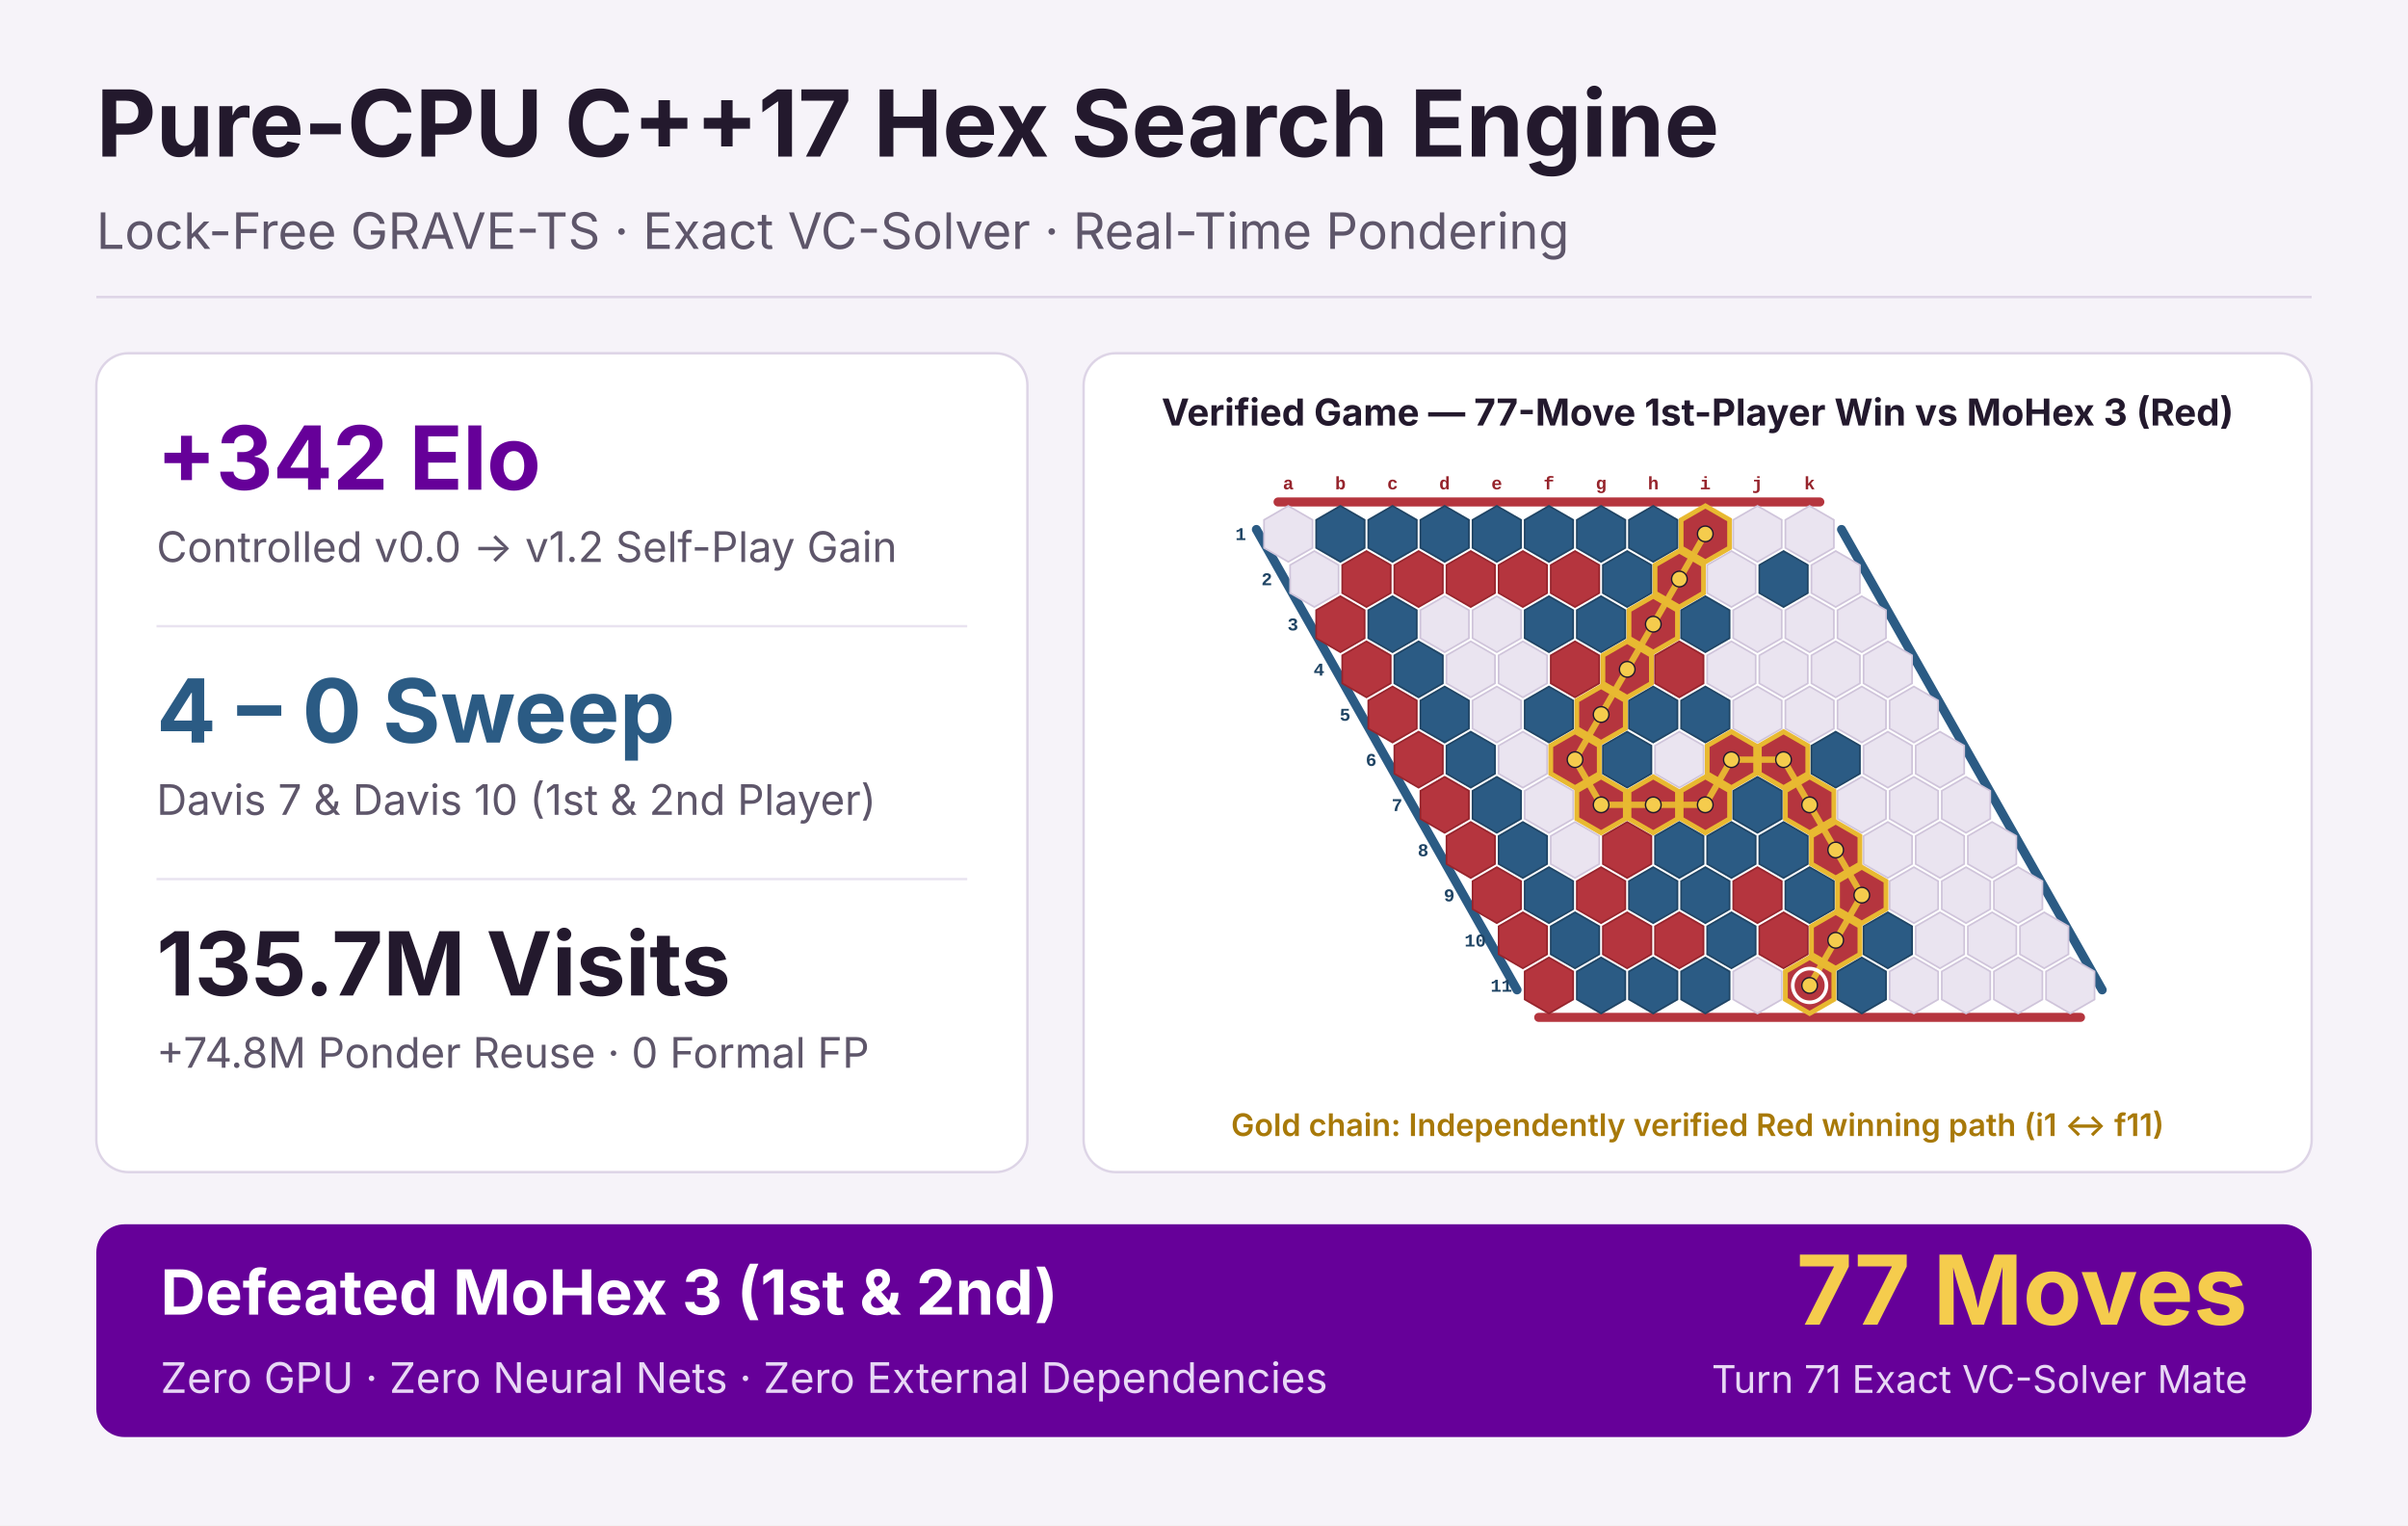
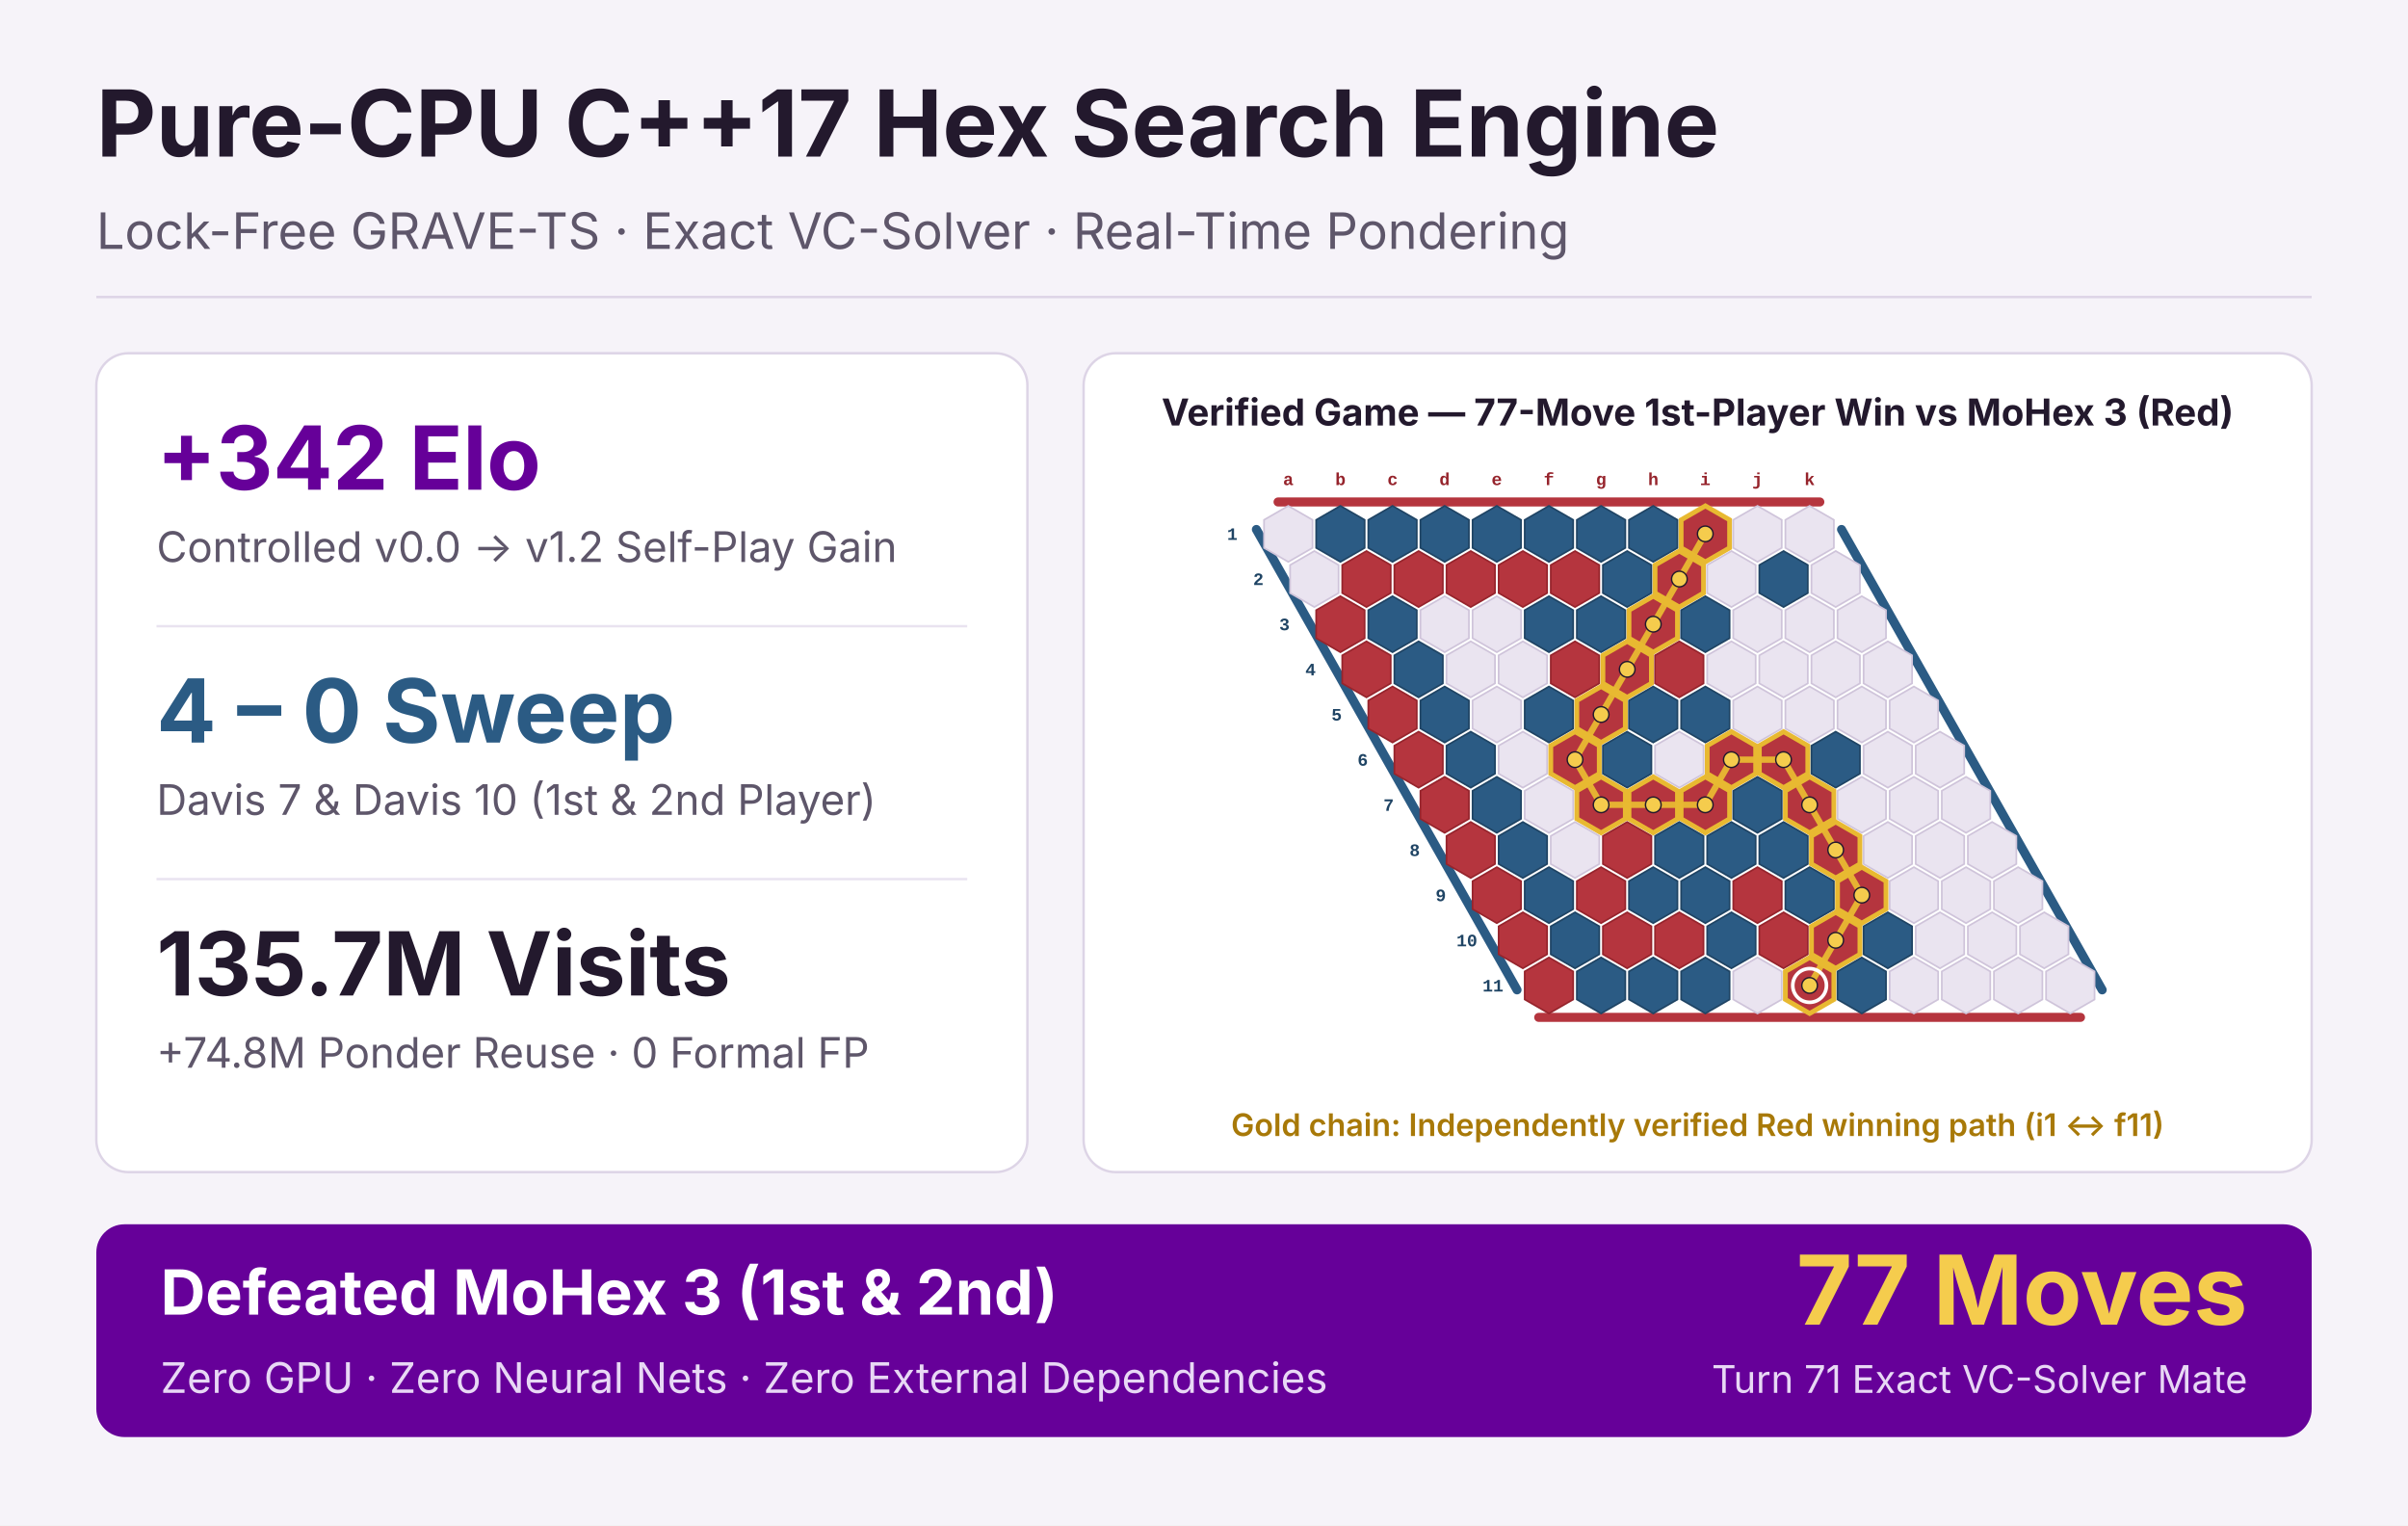
<svg xmlns="http://www.w3.org/2000/svg" viewBox="0 0 1200 760" width="1200" height="760" role="img" aria-labelledby="title desc">
  <style>text{font-family:Inter, 'Segoe UI', -apple-system, BlinkMacSystemFont, Helvetica, Arial, sans-serif;font-variant-numeric:tabular-nums}.mono{font-family:'JetBrains Mono', Consolas, 'Courier New', monospace}</style>
  <rect width="1200" height="760" fill="#F6F3F9" />
  <text x="48" y="78" fill="#23192D" font-size="46" font-weight="750">Pure-CPU C++17 Hex Search Engine</text>
  <text x="48" y="124" fill="#5E566A" font-size="25" font-weight="400">Lock-Free GRAVE-TS · Exact VC-Solver · Real-Time Pondering</text>
  <path d="M48 148H1152" stroke="#DDD4E6" stroke-width="1.2" />
  <rect x="48" y="176" width="464" height="408" rx="16" fill="#FFFFFF" stroke="#DDD4E6" stroke-width="1.2" />
  <text x="78" y="244" fill="#660099" font-size="44" font-weight="750">+342 Elo</text>
  <text x="78" y="280" fill="#5E566A" font-size="21">Controlled v0.0 → v1.2 Self-Play Gain</text>
  <line x1="78" y1="312" x2="482" y2="312" stroke="#E9E3F0" stroke-width="1.2" />
  <text x="78" y="370" fill="#2B5B84" font-size="44" font-weight="750">4 – 0 Sweep</text>
  <text x="78" y="406" fill="#5E566A" font-size="21">Davis 7 &amp; Davis 10 (1st &amp; 2nd Player)</text>
  <line x1="78" y1="438" x2="482" y2="438" stroke="#E9E3F0" stroke-width="1.2" />
  <text x="78" y="496" fill="#23192D" font-size="44" font-weight="750">135.7M Visits</text>
  <text x="78" y="532" fill="#5E566A" font-size="21">+74.8M Ponder Reuse · 0 Formal FP</text>
  <rect x="540" y="176" width="612" height="408" rx="16" fill="#FFFFFF" stroke="#DDD4E6" stroke-width="1.2" />
  <text x="846" y="212" text-anchor="middle" fill="#23192D" font-size="18.5" font-weight="700">Verified Game — 77-Move 1st-Player Win vs MoHex 3 (Red)</text>
  <line x1="636.9" y1="250.1" x2="906.9" y2="250.1" stroke="#B5353E" stroke-width="4.5" stroke-linecap="round" />
  <line x1="766.8" y1="506.9" x2="1036.8" y2="506.9" stroke="#B5353E" stroke-width="4.5" stroke-linecap="round" />
  <line x1="626.1" y1="263.8" x2="756.0" y2="493.2" stroke="#2B5B84" stroke-width="4.5" stroke-linecap="round" />
  <line x1="917.7" y1="263.8" x2="1047.6" y2="493.2" stroke="#2B5B84" stroke-width="4.5" stroke-linecap="round" />
-   <text class="mono" x="642.0" y="243.8" text-anchor="middle" fill="#96242C" font-size="9.0" font-weight="700">a</text>
-   <text class="mono" x="668.0" y="243.8" text-anchor="middle" fill="#96242C" font-size="9.0" font-weight="700">b</text>
-   <text class="mono" x="694.0" y="243.8" text-anchor="middle" fill="#96242C" font-size="9.0" font-weight="700">c</text>
-   <text class="mono" x="719.9" y="243.8" text-anchor="middle" fill="#96242C" font-size="9.0" font-weight="700">d</text>
-   <text class="mono" x="745.9" y="243.8" text-anchor="middle" fill="#96242C" font-size="9.0" font-weight="700">e</text>
-   <text class="mono" x="771.9" y="243.8" text-anchor="middle" fill="#96242C" font-size="9.0" font-weight="700">f</text>
-   <text class="mono" x="797.9" y="243.8" text-anchor="middle" fill="#96242C" font-size="9.0" font-weight="700">g</text>
-   <text class="mono" x="823.9" y="243.8" text-anchor="middle" fill="#96242C" font-size="9.0" font-weight="700">h</text>
-   <text class="mono" x="849.8" y="243.8" text-anchor="middle" fill="#96242C" font-size="9.0" font-weight="700">i</text>
-   <text class="mono" x="875.8" y="243.8" text-anchor="middle" fill="#96242C" font-size="9.0" font-weight="700">j</text>
-   <text class="mono" x="901.8" y="243.8" text-anchor="middle" fill="#96242C" font-size="9.0" font-weight="700">k</text>
-   <text class="mono" x="618.3" y="269.1" text-anchor="middle" fill="#1F4464" font-size="9.0" font-weight="700">1</text>
-   <text class="mono" x="631.3" y="291.6" text-anchor="middle" fill="#1F4464" font-size="9.0" font-weight="700">2</text>
-   <text class="mono" x="644.3" y="314.1" text-anchor="middle" fill="#1F4464" font-size="9.0" font-weight="700">3</text>
-   <text class="mono" x="657.3" y="336.6" text-anchor="middle" fill="#1F4464" font-size="9.0" font-weight="700">4</text>
-   <text class="mono" x="670.3" y="359.1" text-anchor="middle" fill="#1F4464" font-size="9.0" font-weight="700">5</text>
-   <text class="mono" x="683.3" y="381.6" text-anchor="middle" fill="#1F4464" font-size="9.0" font-weight="700">6</text>
-   <text class="mono" x="696.2" y="404.1" text-anchor="middle" fill="#1F4464" font-size="9.0" font-weight="700">7</text>
-   <text class="mono" x="709.2" y="426.6" text-anchor="middle" fill="#1F4464" font-size="9.0" font-weight="700">8</text>
-   <text class="mono" x="722.2" y="449.1" text-anchor="middle" fill="#1F4464" font-size="9.0" font-weight="700">9</text>
-   <text class="mono" x="735.2" y="471.6" text-anchor="middle" fill="#1F4464" font-size="9.0" font-weight="700">10</text>
-   <text class="mono" x="748.2" y="494.1" text-anchor="middle" fill="#1F4464" font-size="9.0" font-weight="700">11</text>
+   <text class="mono" x="642.0" y="241.7" text-anchor="middle" fill="#96242C" font-size="8.7" font-weight="700">a</text>
+   <text class="mono" x="668.0" y="241.7" text-anchor="middle" fill="#96242C" font-size="8.7" font-weight="700">b</text>
+   <text class="mono" x="694.0" y="241.7" text-anchor="middle" fill="#96242C" font-size="8.7" font-weight="700">c</text>
+   <text class="mono" x="719.9" y="241.7" text-anchor="middle" fill="#96242C" font-size="8.7" font-weight="700">d</text>
+   <text class="mono" x="745.9" y="241.7" text-anchor="middle" fill="#96242C" font-size="8.7" font-weight="700">e</text>
+   <text class="mono" x="771.9" y="241.7" text-anchor="middle" fill="#96242C" font-size="8.7" font-weight="700">f</text>
+   <text class="mono" x="797.9" y="241.7" text-anchor="middle" fill="#96242C" font-size="8.7" font-weight="700">g</text>
+   <text class="mono" x="823.9" y="241.7" text-anchor="middle" fill="#96242C" font-size="8.7" font-weight="700">h</text>
+   <text class="mono" x="849.8" y="241.7" text-anchor="middle" fill="#96242C" font-size="8.7" font-weight="700">i</text>
+   <text class="mono" x="875.8" y="241.7" text-anchor="middle" fill="#96242C" font-size="8.7" font-weight="700">j</text>
+   <text class="mono" x="901.8" y="241.7" text-anchor="middle" fill="#96242C" font-size="8.7" font-weight="700">k</text>
+   <text class="mono" x="614.1" y="269.0" text-anchor="middle" fill="#1F4464" font-size="8.7" font-weight="700">1</text>
+   <text class="mono" x="627.1" y="291.5" text-anchor="middle" fill="#1F4464" font-size="8.7" font-weight="700">2</text>
+   <text class="mono" x="640.1" y="314.0" text-anchor="middle" fill="#1F4464" font-size="8.7" font-weight="700">3</text>
+   <text class="mono" x="653.1" y="336.5" text-anchor="middle" fill="#1F4464" font-size="8.7" font-weight="700">4</text>
+   <text class="mono" x="666.1" y="359.0" text-anchor="middle" fill="#1F4464" font-size="8.7" font-weight="700">5</text>
+   <text class="mono" x="679.1" y="381.5" text-anchor="middle" fill="#1F4464" font-size="8.7" font-weight="700">6</text>
+   <text class="mono" x="692.0" y="404.0" text-anchor="middle" fill="#1F4464" font-size="8.7" font-weight="700">7</text>
+   <text class="mono" x="705.0" y="426.5" text-anchor="middle" fill="#1F4464" font-size="8.7" font-weight="700">8</text>
+   <text class="mono" x="718.0" y="449.0" text-anchor="middle" fill="#1F4464" font-size="8.7" font-weight="700">9</text>
+   <text class="mono" x="731.0" y="471.5" text-anchor="middle" fill="#1F4464" font-size="8.7" font-weight="700">10</text>
+   <text class="mono" x="744.0" y="494.0" text-anchor="middle" fill="#1F4464" font-size="8.7" font-weight="700">11</text>
  <polygon points="654.08,259.02 654.08,272.98 642.00,279.95 629.92,272.98 629.92,259.02 642.00,252.05" fill="#EAE4F0" stroke="#CFC4DA" stroke-width="0.85" />
  <polygon points="680.06,259.02 680.06,272.98 667.98,279.95 655.90,272.98 655.90,259.02 667.98,252.05" fill="#2B5B84" stroke="#1F4464" stroke-width="0.85" />
  <polygon points="706.04,259.02 706.04,272.98 693.96,279.95 681.88,272.98 681.88,259.02 693.96,252.05" fill="#2B5B84" stroke="#1F4464" stroke-width="0.85" />
  <polygon points="732.02,259.02 732.02,272.98 719.94,279.95 707.86,272.98 707.86,259.02 719.94,252.05" fill="#2B5B84" stroke="#1F4464" stroke-width="0.85" />
  <polygon points="758.00,259.02 758.00,272.98 745.92,279.95 733.84,272.98 733.84,259.02 745.92,252.05" fill="#2B5B84" stroke="#1F4464" stroke-width="0.85" />
  <polygon points="783.98,259.02 783.98,272.98 771.90,279.95 759.82,272.98 759.82,259.02 771.90,252.05" fill="#2B5B84" stroke="#1F4464" stroke-width="0.85" />
  <polygon points="809.97,259.02 809.97,272.98 797.88,279.95 785.80,272.98 785.80,259.02 797.88,252.05" fill="#2B5B84" stroke="#1F4464" stroke-width="0.85" />
  <polygon points="835.95,259.02 835.95,272.98 823.87,279.95 811.78,272.98 811.78,259.02 823.87,252.05" fill="#2B5B84" stroke="#1F4464" stroke-width="0.85" />
  <polygon points="861.93,259.02 861.93,272.98 849.85,279.95 837.77,272.98 837.77,259.02 849.85,252.05" fill="#B5353E" stroke="#E8B931" stroke-width="2.40" />
  <polygon points="887.91,259.02 887.91,272.98 875.83,279.95 863.75,272.98 863.75,259.02 875.83,252.05" fill="#EAE4F0" stroke="#CFC4DA" stroke-width="0.85" />
  <polygon points="913.89,259.02 913.89,272.98 901.81,279.95 889.73,272.98 889.73,259.02 901.81,252.05" fill="#EAE4F0" stroke="#CFC4DA" stroke-width="0.85" />
  <polygon points="667.07,281.52 667.07,295.48 654.99,302.45 642.91,295.48 642.91,281.52 654.99,274.55" fill="#EAE4F0" stroke="#CFC4DA" stroke-width="0.85" />
  <polygon points="693.05,281.52 693.05,295.48 680.97,302.45 668.89,295.48 668.89,281.52 680.97,274.55" fill="#B5353E" stroke="#96242C" stroke-width="0.85" />
  <polygon points="719.03,281.52 719.03,295.48 706.95,302.45 694.87,295.48 694.87,281.52 706.95,274.55" fill="#B5353E" stroke="#96242C" stroke-width="0.85" />
  <polygon points="745.01,281.52 745.01,295.48 732.93,302.45 720.85,295.48 720.85,281.52 732.93,274.55" fill="#B5353E" stroke="#96242C" stroke-width="0.85" />
  <polygon points="770.99,281.52 770.99,295.48 758.91,302.45 746.83,295.48 746.83,281.52 758.91,274.55" fill="#B5353E" stroke="#96242C" stroke-width="0.85" />
  <polygon points="796.98,281.52 796.98,295.48 784.89,302.45 772.81,295.48 772.81,281.52 784.89,274.55" fill="#B5353E" stroke="#96242C" stroke-width="0.85" />
  <polygon points="822.96,281.52 822.96,295.48 810.87,302.45 798.79,295.48 798.79,281.52 810.87,274.55" fill="#2B5B84" stroke="#1F4464" stroke-width="0.85" />
  <polygon points="848.94,281.52 848.94,295.48 836.86,302.45 824.77,295.48 824.77,281.52 836.86,274.55" fill="#B5353E" stroke="#E8B931" stroke-width="2.40" />
  <polygon points="874.92,281.52 874.92,295.48 862.84,302.45 850.76,295.48 850.76,281.52 862.84,274.55" fill="#EAE4F0" stroke="#CFC4DA" stroke-width="0.85" />
  <polygon points="900.90,281.52 900.90,295.48 888.82,302.45 876.74,295.48 876.74,281.52 888.82,274.55" fill="#2B5B84" stroke="#1F4464" stroke-width="0.85" />
  <polygon points="926.88,281.52 926.88,295.48 914.80,302.45 902.72,295.48 902.72,281.52 914.80,274.55" fill="#EAE4F0" stroke="#CFC4DA" stroke-width="0.85" />
  <polygon points="680.06,304.02 680.06,317.98 667.98,324.95 655.90,317.98 655.90,304.02 667.98,297.05" fill="#B5353E" stroke="#96242C" stroke-width="0.85" />
  <polygon points="706.04,304.02 706.04,317.98 693.96,324.95 681.88,317.98 681.88,304.02 693.96,297.05" fill="#2B5B84" stroke="#1F4464" stroke-width="0.85" />
  <polygon points="732.02,304.02 732.02,317.98 719.94,324.95 707.86,317.98 707.86,304.02 719.94,297.05" fill="#EAE4F0" stroke="#CFC4DA" stroke-width="0.85" />
  <polygon points="758.00,304.02 758.00,317.98 745.92,324.95 733.84,317.98 733.84,304.02 745.92,297.05" fill="#EAE4F0" stroke="#CFC4DA" stroke-width="0.85" />
  <polygon points="783.98,304.02 783.98,317.98 771.90,324.95 759.82,317.98 759.82,304.02 771.90,297.05" fill="#2B5B84" stroke="#1F4464" stroke-width="0.85" />
  <polygon points="809.97,304.02 809.97,317.98 797.88,324.95 785.80,317.98 785.80,304.02 797.88,297.05" fill="#2B5B84" stroke="#1F4464" stroke-width="0.85" />
  <polygon points="835.95,304.02 835.95,317.98 823.87,324.95 811.78,317.98 811.78,304.02 823.87,297.05" fill="#B5353E" stroke="#E8B931" stroke-width="2.40" />
  <polygon points="861.93,304.02 861.93,317.98 849.85,324.95 837.77,317.98 837.77,304.02 849.85,297.05" fill="#2B5B84" stroke="#1F4464" stroke-width="0.85" />
  <polygon points="887.91,304.02 887.91,317.98 875.83,324.95 863.75,317.98 863.75,304.02 875.83,297.05" fill="#EAE4F0" stroke="#CFC4DA" stroke-width="0.85" />
  <polygon points="913.89,304.02 913.89,317.98 901.81,324.95 889.73,317.98 889.73,304.02 901.81,297.05" fill="#EAE4F0" stroke="#CFC4DA" stroke-width="0.85" />
  <polygon points="939.87,304.02 939.87,317.98 927.79,324.95 915.71,317.98 915.71,304.02 927.79,297.05" fill="#EAE4F0" stroke="#CFC4DA" stroke-width="0.85" />
  <polygon points="693.05,326.52 693.05,340.48 680.97,347.45 668.89,340.48 668.89,326.52 680.97,319.55" fill="#B5353E" stroke="#96242C" stroke-width="0.85" />
  <polygon points="719.03,326.52 719.03,340.48 706.95,347.45 694.87,340.48 694.87,326.52 706.95,319.55" fill="#2B5B84" stroke="#1F4464" stroke-width="0.85" />
  <polygon points="745.01,326.52 745.01,340.48 732.93,347.45 720.85,340.48 720.85,326.52 732.93,319.55" fill="#EAE4F0" stroke="#CFC4DA" stroke-width="0.85" />
  <polygon points="770.99,326.52 770.99,340.48 758.91,347.45 746.83,340.48 746.83,326.52 758.91,319.55" fill="#EAE4F0" stroke="#CFC4DA" stroke-width="0.85" />
  <polygon points="796.98,326.52 796.98,340.48 784.89,347.45 772.81,340.48 772.81,326.52 784.89,319.55" fill="#B5353E" stroke="#96242C" stroke-width="0.85" />
  <polygon points="822.96,326.52 822.96,340.48 810.87,347.45 798.79,340.48 798.79,326.52 810.87,319.55" fill="#B5353E" stroke="#E8B931" stroke-width="2.40" />
  <polygon points="848.94,326.52 848.94,340.48 836.86,347.45 824.77,340.48 824.77,326.52 836.86,319.55" fill="#B5353E" stroke="#96242C" stroke-width="0.85" />
  <polygon points="874.92,326.52 874.92,340.48 862.84,347.45 850.76,340.48 850.76,326.52 862.84,319.55" fill="#EAE4F0" stroke="#CFC4DA" stroke-width="0.85" />
  <polygon points="900.90,326.52 900.90,340.48 888.82,347.45 876.74,340.48 876.74,326.52 888.82,319.55" fill="#EAE4F0" stroke="#CFC4DA" stroke-width="0.85" />
  <polygon points="926.88,326.52 926.88,340.48 914.80,347.45 902.72,340.48 902.72,326.52 914.80,319.55" fill="#EAE4F0" stroke="#CFC4DA" stroke-width="0.85" />
  <polygon points="952.86,326.52 952.86,340.48 940.78,347.45 928.70,340.48 928.70,326.52 940.78,319.55" fill="#EAE4F0" stroke="#CFC4DA" stroke-width="0.85" />
  <polygon points="706.04,349.02 706.04,362.98 693.96,369.95 681.88,362.98 681.88,349.02 693.96,342.05" fill="#B5353E" stroke="#96242C" stroke-width="0.85" />
  <polygon points="732.02,349.02 732.02,362.98 719.94,369.95 707.86,362.98 707.86,349.02 719.94,342.05" fill="#2B5B84" stroke="#1F4464" stroke-width="0.85" />
  <polygon points="758.00,349.02 758.00,362.98 745.92,369.95 733.84,362.98 733.84,349.02 745.92,342.05" fill="#EAE4F0" stroke="#CFC4DA" stroke-width="0.85" />
  <polygon points="783.98,349.02 783.98,362.98 771.90,369.95 759.82,362.98 759.82,349.02 771.90,342.05" fill="#2B5B84" stroke="#1F4464" stroke-width="0.85" />
  <polygon points="809.97,349.02 809.97,362.98 797.88,369.95 785.80,362.98 785.80,349.02 797.88,342.05" fill="#B5353E" stroke="#E8B931" stroke-width="2.40" />
  <polygon points="835.95,349.02 835.95,362.98 823.87,369.95 811.78,362.98 811.78,349.02 823.87,342.05" fill="#2B5B84" stroke="#1F4464" stroke-width="0.85" />
  <polygon points="861.93,349.02 861.93,362.98 849.85,369.95 837.77,362.98 837.77,349.02 849.85,342.05" fill="#2B5B84" stroke="#1F4464" stroke-width="0.85" />
  <polygon points="887.91,349.02 887.91,362.98 875.83,369.95 863.75,362.98 863.75,349.02 875.83,342.05" fill="#EAE4F0" stroke="#CFC4DA" stroke-width="0.85" />
  <polygon points="913.89,349.02 913.89,362.98 901.81,369.95 889.73,362.98 889.73,349.02 901.81,342.05" fill="#EAE4F0" stroke="#CFC4DA" stroke-width="0.85" />
  <polygon points="939.87,349.02 939.87,362.98 927.79,369.95 915.71,362.98 915.71,349.02 927.79,342.05" fill="#EAE4F0" stroke="#CFC4DA" stroke-width="0.85" />
  <polygon points="965.85,349.02 965.85,362.98 953.77,369.95 941.69,362.98 941.69,349.02 953.77,342.05" fill="#EAE4F0" stroke="#CFC4DA" stroke-width="0.85" />
  <polygon points="719.03,371.52 719.03,385.48 706.95,392.45 694.87,385.48 694.87,371.52 706.95,364.55" fill="#B5353E" stroke="#96242C" stroke-width="0.85" />
  <polygon points="745.01,371.52 745.01,385.48 732.93,392.45 720.85,385.48 720.85,371.52 732.93,364.55" fill="#2B5B84" stroke="#1F4464" stroke-width="0.85" />
  <polygon points="770.99,371.52 770.99,385.48 758.91,392.45 746.83,385.48 746.83,371.52 758.91,364.55" fill="#EAE4F0" stroke="#CFC4DA" stroke-width="0.85" />
  <polygon points="796.98,371.52 796.98,385.48 784.89,392.45 772.81,385.48 772.81,371.52 784.89,364.55" fill="#B5353E" stroke="#E8B931" stroke-width="2.40" />
  <polygon points="822.96,371.52 822.96,385.48 810.87,392.45 798.79,385.48 798.79,371.52 810.87,364.55" fill="#2B5B84" stroke="#1F4464" stroke-width="0.85" />
  <polygon points="848.94,371.52 848.94,385.48 836.86,392.45 824.77,385.48 824.77,371.52 836.86,364.55" fill="#EAE4F0" stroke="#CFC4DA" stroke-width="0.85" />
  <polygon points="874.92,371.52 874.92,385.48 862.84,392.45 850.76,385.48 850.76,371.52 862.84,364.55" fill="#B5353E" stroke="#E8B931" stroke-width="2.40" />
  <polygon points="900.90,371.52 900.90,385.48 888.82,392.45 876.74,385.48 876.74,371.52 888.82,364.55" fill="#B5353E" stroke="#E8B931" stroke-width="2.40" />
  <polygon points="926.88,371.52 926.88,385.48 914.80,392.45 902.72,385.48 902.72,371.52 914.80,364.55" fill="#2B5B84" stroke="#1F4464" stroke-width="0.85" />
  <polygon points="952.86,371.52 952.86,385.48 940.78,392.45 928.70,385.48 928.70,371.52 940.78,364.55" fill="#EAE4F0" stroke="#CFC4DA" stroke-width="0.85" />
  <polygon points="978.84,371.52 978.84,385.48 966.76,392.45 954.68,385.48 954.68,371.52 966.76,364.55" fill="#EAE4F0" stroke="#CFC4DA" stroke-width="0.85" />
  <polygon points="732.02,394.02 732.02,407.98 719.94,414.95 707.86,407.98 707.86,394.02 719.94,387.05" fill="#B5353E" stroke="#96242C" stroke-width="0.85" />
  <polygon points="758.00,394.02 758.00,407.98 745.92,414.95 733.84,407.98 733.84,394.02 745.92,387.05" fill="#2B5B84" stroke="#1F4464" stroke-width="0.85" />
  <polygon points="783.98,394.02 783.98,407.98 771.90,414.95 759.82,407.98 759.82,394.02 771.90,387.05" fill="#EAE4F0" stroke="#CFC4DA" stroke-width="0.85" />
  <polygon points="809.97,394.02 809.97,407.98 797.88,414.95 785.80,407.98 785.80,394.02 797.88,387.05" fill="#B5353E" stroke="#E8B931" stroke-width="2.40" />
  <polygon points="835.95,394.02 835.95,407.98 823.87,414.95 811.78,407.98 811.78,394.02 823.87,387.05" fill="#B5353E" stroke="#E8B931" stroke-width="2.40" />
  <polygon points="861.93,394.02 861.93,407.98 849.85,414.95 837.77,407.98 837.77,394.02 849.85,387.05" fill="#B5353E" stroke="#E8B931" stroke-width="2.40" />
  <polygon points="887.91,394.02 887.91,407.98 875.83,414.95 863.75,407.98 863.75,394.02 875.83,387.05" fill="#2B5B84" stroke="#1F4464" stroke-width="0.85" />
  <polygon points="913.89,394.02 913.89,407.98 901.81,414.95 889.73,407.98 889.73,394.02 901.81,387.05" fill="#B5353E" stroke="#E8B931" stroke-width="2.40" />
  <polygon points="939.87,394.02 939.87,407.98 927.79,414.95 915.71,407.98 915.71,394.02 927.79,387.05" fill="#EAE4F0" stroke="#CFC4DA" stroke-width="0.85" />
  <polygon points="965.85,394.02 965.85,407.98 953.77,414.95 941.69,407.98 941.69,394.02 953.77,387.05" fill="#EAE4F0" stroke="#CFC4DA" stroke-width="0.85" />
  <polygon points="991.83,394.02 991.83,407.98 979.75,414.95 967.67,407.98 967.67,394.02 979.75,387.05" fill="#EAE4F0" stroke="#CFC4DA" stroke-width="0.85" />
  <polygon points="745.01,416.52 745.01,430.48 732.93,437.45 720.85,430.48 720.85,416.52 732.93,409.55" fill="#B5353E" stroke="#96242C" stroke-width="0.85" />
  <polygon points="770.99,416.52 770.99,430.48 758.91,437.45 746.83,430.48 746.83,416.52 758.91,409.55" fill="#2B5B84" stroke="#1F4464" stroke-width="0.85" />
  <polygon points="796.98,416.52 796.98,430.48 784.89,437.45 772.81,430.48 772.81,416.52 784.89,409.55" fill="#EAE4F0" stroke="#CFC4DA" stroke-width="0.85" />
  <polygon points="822.96,416.52 822.96,430.48 810.87,437.45 798.79,430.48 798.79,416.52 810.87,409.55" fill="#B5353E" stroke="#96242C" stroke-width="0.85" />
  <polygon points="848.94,416.52 848.94,430.48 836.86,437.45 824.77,430.48 824.77,416.52 836.86,409.55" fill="#2B5B84" stroke="#1F4464" stroke-width="0.85" />
  <polygon points="874.92,416.52 874.92,430.48 862.84,437.45 850.76,430.48 850.76,416.52 862.84,409.55" fill="#2B5B84" stroke="#1F4464" stroke-width="0.85" />
  <polygon points="900.90,416.52 900.90,430.48 888.82,437.45 876.74,430.48 876.74,416.52 888.82,409.55" fill="#2B5B84" stroke="#1F4464" stroke-width="0.85" />
  <polygon points="926.88,416.52 926.88,430.48 914.80,437.45 902.72,430.48 902.72,416.52 914.80,409.55" fill="#B5353E" stroke="#E8B931" stroke-width="2.40" />
  <polygon points="952.86,416.52 952.86,430.48 940.78,437.45 928.70,430.48 928.70,416.52 940.78,409.55" fill="#EAE4F0" stroke="#CFC4DA" stroke-width="0.85" />
  <polygon points="978.84,416.52 978.84,430.48 966.76,437.45 954.68,430.48 954.68,416.52 966.76,409.55" fill="#EAE4F0" stroke="#CFC4DA" stroke-width="0.85" />
  <polygon points="1004.82,416.52 1004.82,430.48 992.74,437.45 980.66,430.48 980.66,416.52 992.74,409.55" fill="#EAE4F0" stroke="#CFC4DA" stroke-width="0.85" />
  <polygon points="758.00,439.02 758.00,452.98 745.92,459.95 733.84,452.98 733.84,439.02 745.92,432.05" fill="#B5353E" stroke="#96242C" stroke-width="0.85" />
  <polygon points="783.98,439.02 783.98,452.98 771.90,459.95 759.82,452.98 759.82,439.02 771.90,432.05" fill="#2B5B84" stroke="#1F4464" stroke-width="0.85" />
  <polygon points="809.97,439.02 809.97,452.98 797.88,459.95 785.80,452.98 785.80,439.02 797.88,432.05" fill="#B5353E" stroke="#96242C" stroke-width="0.85" />
  <polygon points="835.95,439.02 835.95,452.98 823.87,459.95 811.78,452.98 811.78,439.02 823.87,432.05" fill="#2B5B84" stroke="#1F4464" stroke-width="0.85" />
  <polygon points="861.93,439.02 861.93,452.98 849.85,459.95 837.77,452.98 837.77,439.02 849.85,432.05" fill="#2B5B84" stroke="#1F4464" stroke-width="0.85" />
  <polygon points="887.91,439.02 887.91,452.98 875.83,459.95 863.75,452.98 863.75,439.02 875.83,432.05" fill="#B5353E" stroke="#96242C" stroke-width="0.85" />
  <polygon points="913.89,439.02 913.89,452.98 901.81,459.95 889.73,452.98 889.73,439.02 901.81,432.05" fill="#2B5B84" stroke="#1F4464" stroke-width="0.85" />
  <polygon points="939.87,439.02 939.87,452.98 927.79,459.95 915.71,452.98 915.71,439.02 927.79,432.05" fill="#B5353E" stroke="#E8B931" stroke-width="2.40" />
  <polygon points="965.85,439.02 965.85,452.98 953.77,459.95 941.69,452.98 941.69,439.02 953.77,432.05" fill="#EAE4F0" stroke="#CFC4DA" stroke-width="0.85" />
  <polygon points="991.83,439.02 991.83,452.98 979.75,459.95 967.67,452.98 967.67,439.02 979.75,432.05" fill="#EAE4F0" stroke="#CFC4DA" stroke-width="0.85" />
  <polygon points="1017.81,439.02 1017.81,452.98 1005.73,459.95 993.65,452.98 993.65,439.02 1005.73,432.05" fill="#EAE4F0" stroke="#CFC4DA" stroke-width="0.85" />
  <polygon points="770.99,461.52 770.99,475.48 758.91,482.45 746.83,475.48 746.83,461.52 758.91,454.55" fill="#B5353E" stroke="#96242C" stroke-width="0.85" />
  <polygon points="796.98,461.52 796.98,475.48 784.89,482.45 772.81,475.48 772.81,461.52 784.89,454.55" fill="#2B5B84" stroke="#1F4464" stroke-width="0.85" />
  <polygon points="822.96,461.52 822.96,475.48 810.87,482.45 798.79,475.48 798.79,461.52 810.87,454.55" fill="#B5353E" stroke="#96242C" stroke-width="0.85" />
  <polygon points="848.94,461.52 848.94,475.48 836.86,482.45 824.77,475.48 824.77,461.52 836.86,454.55" fill="#B5353E" stroke="#96242C" stroke-width="0.85" />
  <polygon points="874.92,461.52 874.92,475.48 862.84,482.45 850.76,475.48 850.76,461.52 862.84,454.55" fill="#2B5B84" stroke="#1F4464" stroke-width="0.85" />
  <polygon points="900.90,461.52 900.90,475.48 888.82,482.45 876.74,475.48 876.74,461.52 888.82,454.55" fill="#B5353E" stroke="#96242C" stroke-width="0.85" />
  <polygon points="926.88,461.52 926.88,475.48 914.80,482.45 902.72,475.48 902.72,461.52 914.80,454.55" fill="#B5353E" stroke="#E8B931" stroke-width="2.40" />
  <polygon points="952.86,461.52 952.86,475.48 940.78,482.45 928.70,475.48 928.70,461.52 940.78,454.55" fill="#2B5B84" stroke="#1F4464" stroke-width="0.85" />
  <polygon points="978.84,461.52 978.84,475.48 966.76,482.45 954.68,475.48 954.68,461.52 966.76,454.55" fill="#EAE4F0" stroke="#CFC4DA" stroke-width="0.85" />
  <polygon points="1004.82,461.52 1004.82,475.48 992.74,482.45 980.66,475.48 980.66,461.52 992.74,454.55" fill="#EAE4F0" stroke="#CFC4DA" stroke-width="0.85" />
  <polygon points="1030.80,461.52 1030.80,475.48 1018.72,482.45 1006.64,475.48 1006.64,461.52 1018.72,454.55" fill="#EAE4F0" stroke="#CFC4DA" stroke-width="0.85" />
  <polygon points="783.98,484.02 783.98,497.98 771.90,504.95 759.82,497.98 759.82,484.02 771.90,477.05" fill="#B5353E" stroke="#96242C" stroke-width="0.85" />
  <polygon points="809.97,484.02 809.97,497.98 797.88,504.95 785.80,497.98 785.80,484.02 797.88,477.05" fill="#2B5B84" stroke="#1F4464" stroke-width="0.85" />
  <polygon points="835.95,484.02 835.95,497.98 823.87,504.95 811.78,497.98 811.78,484.02 823.87,477.05" fill="#2B5B84" stroke="#1F4464" stroke-width="0.85" />
  <polygon points="861.93,484.02 861.93,497.98 849.85,504.95 837.77,497.98 837.77,484.02 849.85,477.05" fill="#2B5B84" stroke="#1F4464" stroke-width="0.85" />
  <polygon points="887.91,484.02 887.91,497.98 875.83,504.95 863.75,497.98 863.75,484.02 875.83,477.05" fill="#EAE4F0" stroke="#CFC4DA" stroke-width="0.85" />
  <polygon points="913.89,484.02 913.89,497.98 901.81,504.95 889.73,497.98 889.73,484.02 901.81,477.05" fill="#B5353E" stroke="#E8B931" stroke-width="2.40" />
  <polygon points="939.87,484.02 939.87,497.98 927.79,504.95 915.71,497.98 915.71,484.02 927.79,477.05" fill="#2B5B84" stroke="#1F4464" stroke-width="0.85" />
  <polygon points="965.85,484.02 965.85,497.98 953.77,504.95 941.69,497.98 941.69,484.02 953.77,477.05" fill="#EAE4F0" stroke="#CFC4DA" stroke-width="0.85" />
  <polygon points="991.83,484.02 991.83,497.98 979.75,504.95 967.67,497.98 967.67,484.02 979.75,477.05" fill="#EAE4F0" stroke="#CFC4DA" stroke-width="0.85" />
  <polygon points="1017.81,484.02 1017.81,497.98 1005.73,504.95 993.65,497.98 993.65,484.02 1005.73,477.05" fill="#EAE4F0" stroke="#CFC4DA" stroke-width="0.85" />
  <polygon points="1043.79,484.02 1043.79,497.98 1031.71,504.95 1019.63,497.98 1019.63,484.02 1031.71,477.05" fill="#EAE4F0" stroke="#CFC4DA" stroke-width="0.85" />
  <polyline points="849.8,266.0 836.9,288.5 823.9,311.0 810.9,333.5 797.9,356.0 784.9,378.5 797.9,401.0 823.9,401.0 849.8,401.0 862.8,378.5 888.8,378.5 901.8,401.0 914.8,423.5 927.8,446.0 914.8,468.5 901.8,491.0" fill="none" stroke="#E8B931" stroke-width="3.15" stroke-linecap="round" stroke-linejoin="round" opacity="0.95" />
  <circle cx="849.8" cy="266.0" r="3.90" fill="#F5CC4D" stroke="#23192D" stroke-width="0.7" />
  <circle cx="836.9" cy="288.5" r="3.90" fill="#F5CC4D" stroke="#23192D" stroke-width="0.7" />
  <circle cx="823.9" cy="311.0" r="3.90" fill="#F5CC4D" stroke="#23192D" stroke-width="0.7" />
  <circle cx="810.9" cy="333.5" r="3.90" fill="#F5CC4D" stroke="#23192D" stroke-width="0.7" />
  <circle cx="797.9" cy="356.0" r="3.90" fill="#F5CC4D" stroke="#23192D" stroke-width="0.7" />
  <circle cx="784.9" cy="378.5" r="3.90" fill="#F5CC4D" stroke="#23192D" stroke-width="0.7" />
  <circle cx="797.9" cy="401.0" r="3.90" fill="#F5CC4D" stroke="#23192D" stroke-width="0.7" />
  <circle cx="823.9" cy="401.0" r="3.90" fill="#F5CC4D" stroke="#23192D" stroke-width="0.7" />
  <circle cx="849.8" cy="401.0" r="3.90" fill="#F5CC4D" stroke="#23192D" stroke-width="0.7" />
  <circle cx="862.8" cy="378.5" r="3.90" fill="#F5CC4D" stroke="#23192D" stroke-width="0.7" />
  <circle cx="888.8" cy="378.5" r="3.90" fill="#F5CC4D" stroke="#23192D" stroke-width="0.7" />
  <circle cx="901.8" cy="401.0" r="3.90" fill="#F5CC4D" stroke="#23192D" stroke-width="0.7" />
  <circle cx="914.8" cy="423.5" r="3.90" fill="#F5CC4D" stroke="#23192D" stroke-width="0.7" />
  <circle cx="927.8" cy="446.0" r="3.90" fill="#F5CC4D" stroke="#23192D" stroke-width="0.7" />
  <circle cx="914.8" cy="468.5" r="3.90" fill="#F5CC4D" stroke="#23192D" stroke-width="0.7" />
  <circle cx="901.8" cy="491.0" r="3.90" fill="#F5CC4D" stroke="#23192D" stroke-width="0.7" />
  <circle cx="901.8" cy="491.0" r="8.40" fill="none" stroke="#FFFFFF" stroke-width="1.8" />
  <text x="846" y="566" text-anchor="middle" fill="#A87908" font-size="15.5" font-weight="600">Gold chain: Independently verified Red winning path (i1 ↔ f11)</text>
  <rect x="48" y="610" width="1104" height="106" rx="14" fill="#660099" />
  <text x="80" y="655" fill="#FFFFFF" font-size="31" font-weight="750">Defeated MoHex 3 (1st &amp; 2nd)</text>
  <text x="80" y="694" fill="#E8D8F5" font-size="21">Zero GPU · Zero Neural Nets · Zero External Dependencies</text>
  <text x="1120" y="660" text-anchor="end" fill="#F5CC4D" font-size="48" font-weight="750">77 Moves</text>
  <text x="1120" y="694" text-anchor="end" fill="#E8D8F5" font-size="19">Turn 71 Exact VC-Solver Mate</text>
</svg>
